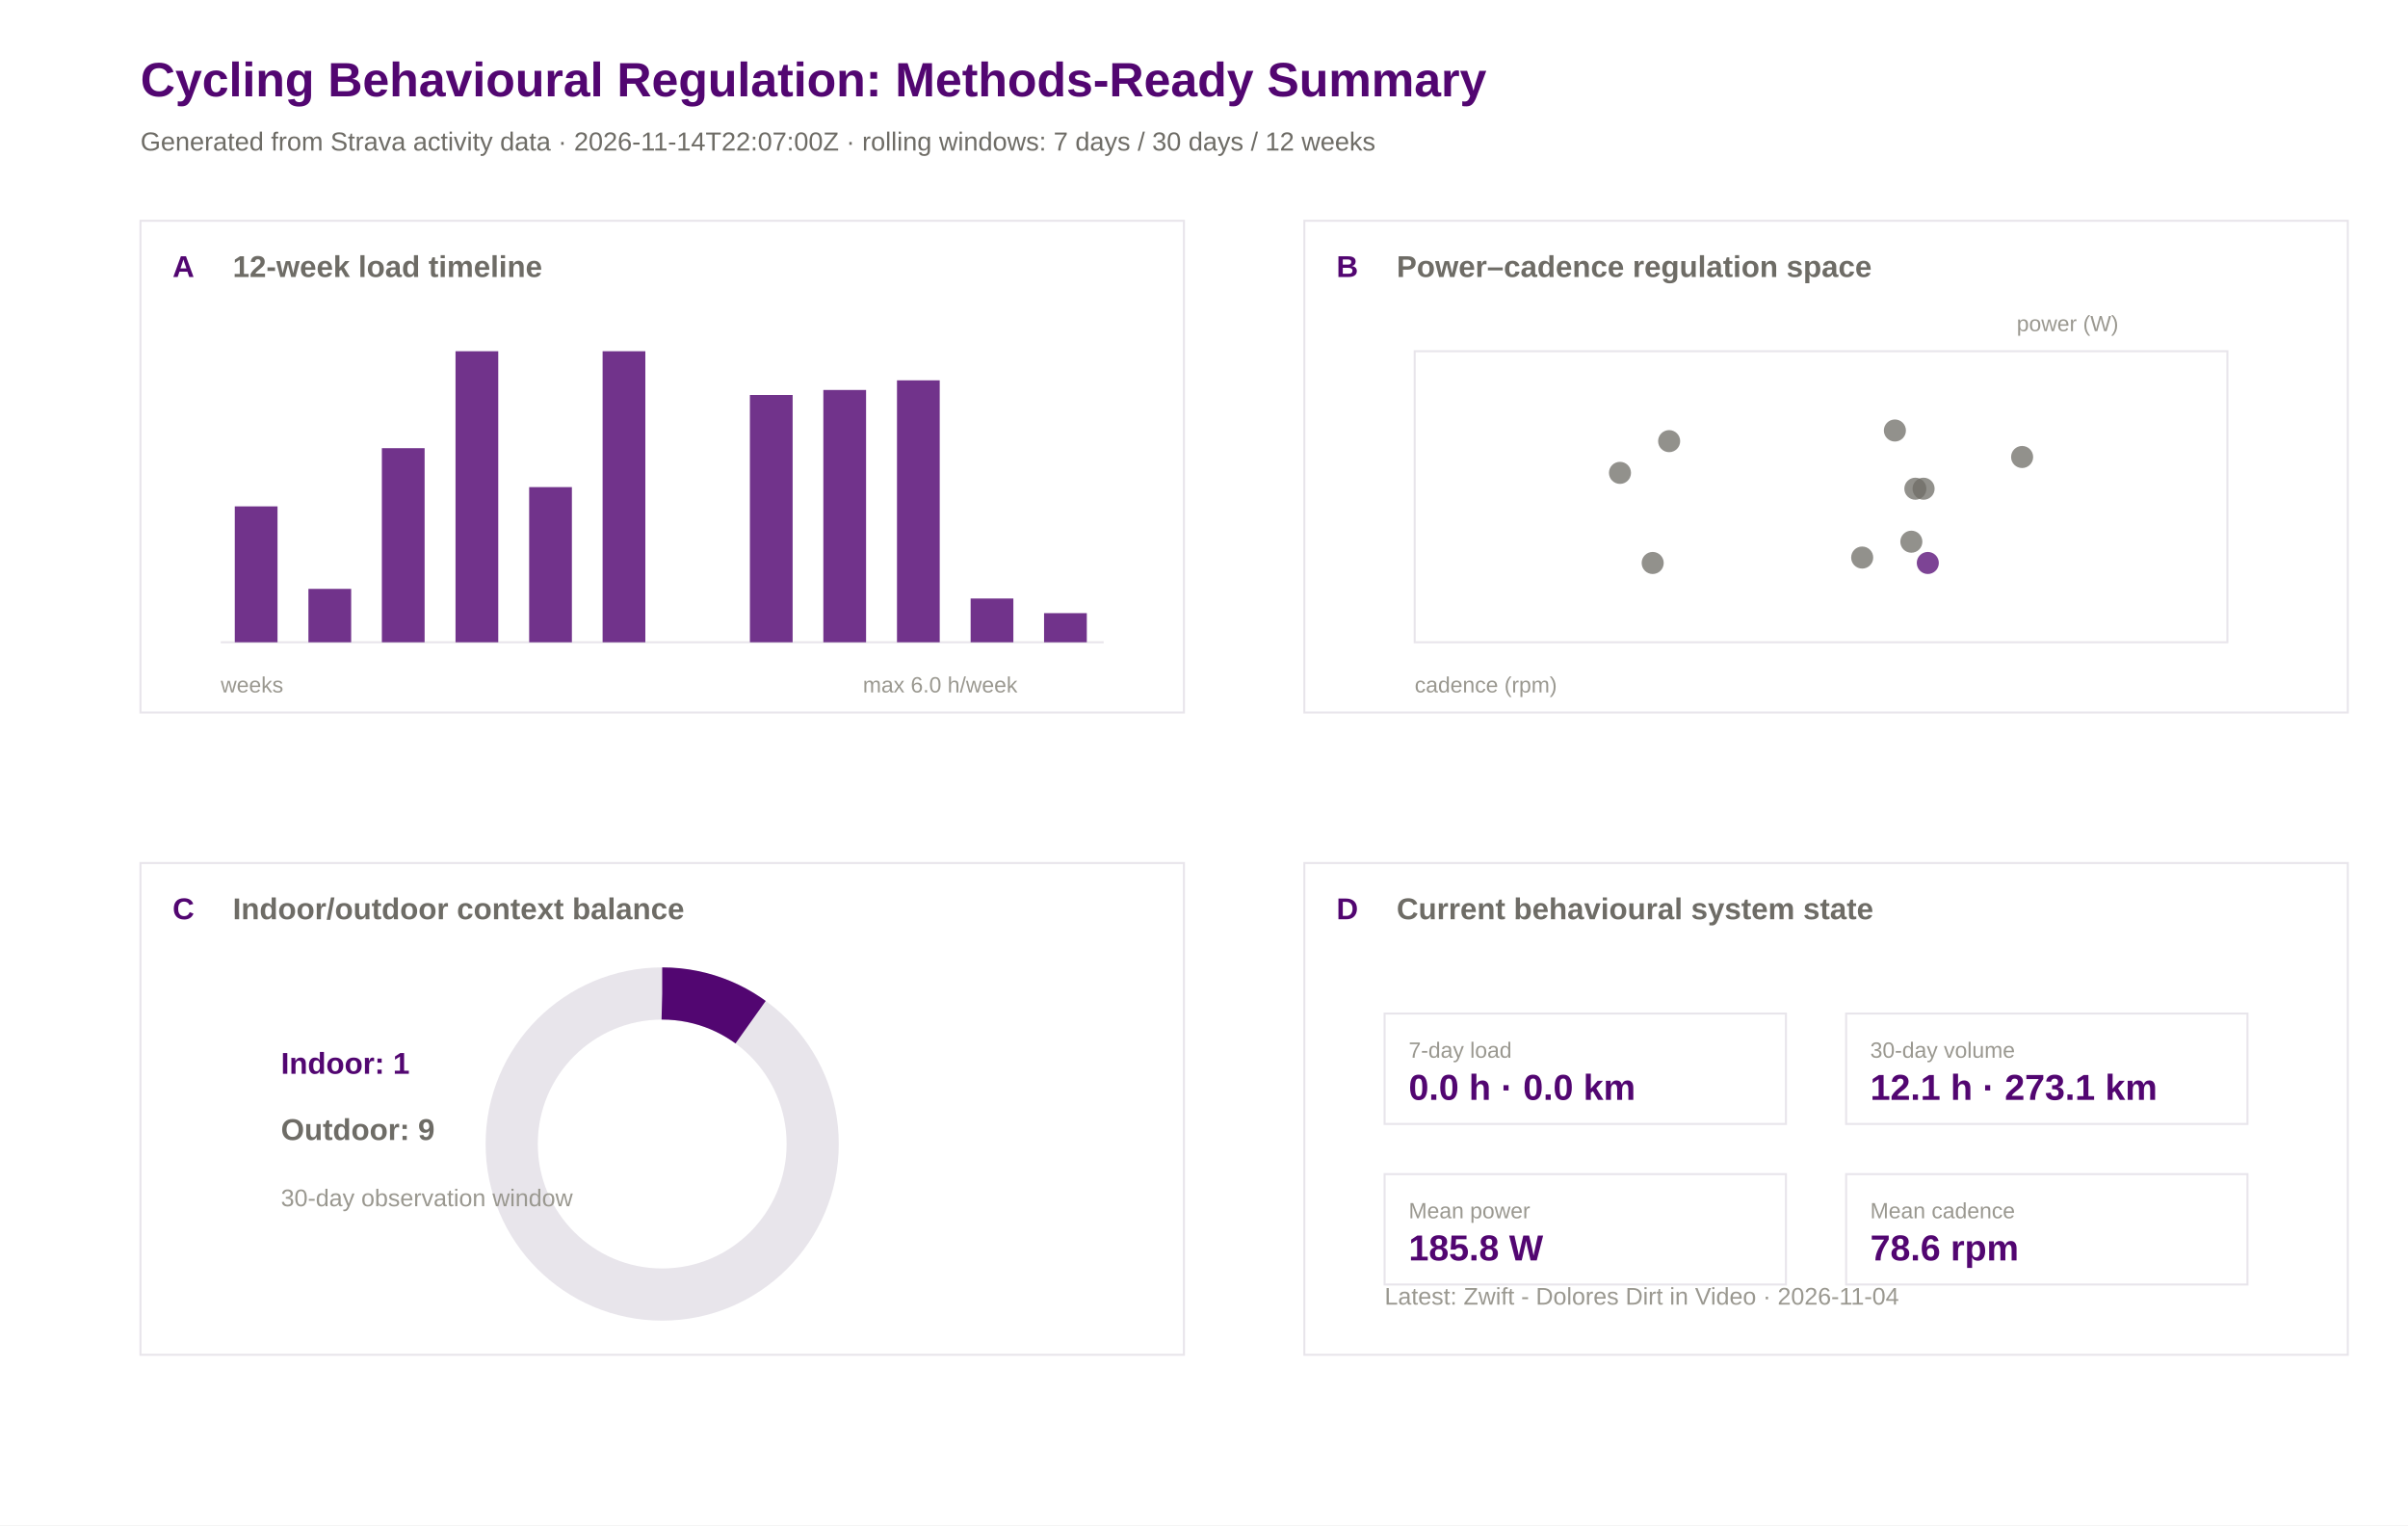
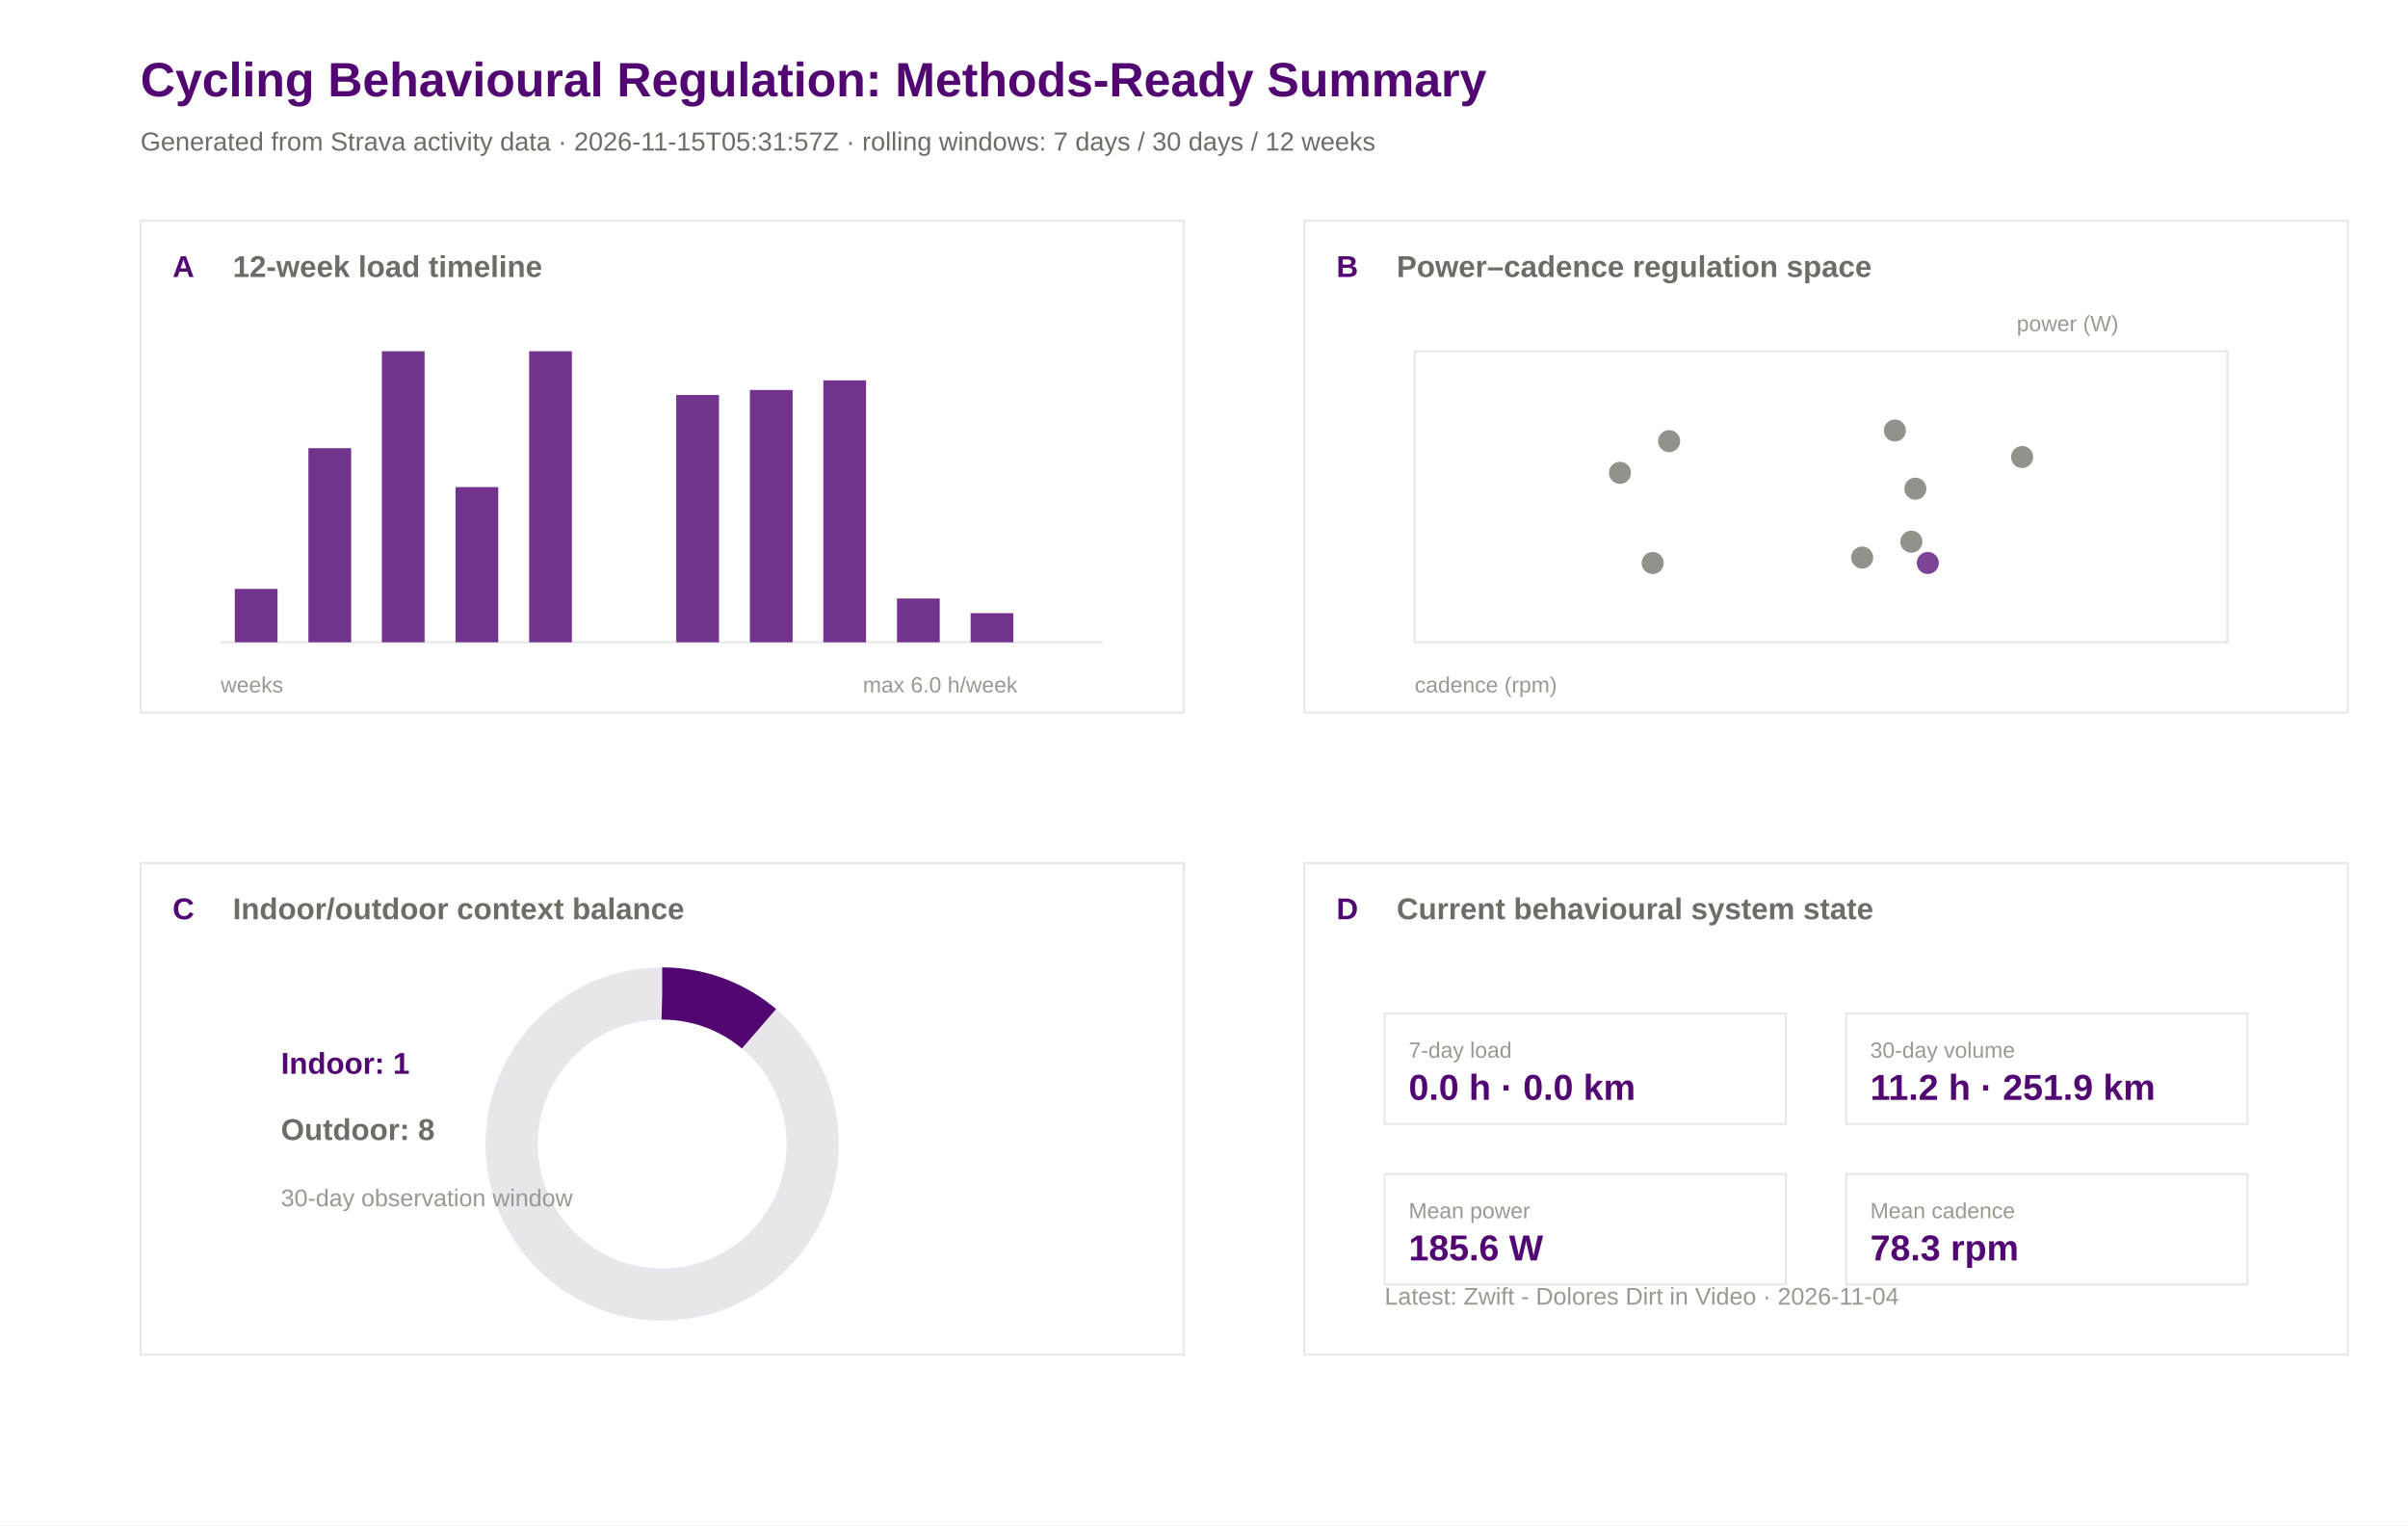
<svg xmlns="http://www.w3.org/2000/svg" width="1200" height="760" viewBox="0 0 1200 760">
  <rect width="100%" height="100%" fill="#ffffff" />
  <text x="70.0" y="48.0" font-family="Arial" font-size="24" font-weight="600" fill="#520671">Cycling Behavioural Regulation: Methods-Ready Summary</text>
-   <text x="70.0" y="75.0" font-family="Arial" font-size="13" font-weight="400" fill="#6e6c66">Generated from Strava activity data · 2026-11-14T22:07:00Z · rolling windows: 7 days / 30 days / 12 weeks</text>
+   <text x="70.0" y="75.0" font-family="Arial" font-size="13" font-weight="400" fill="#6e6c66">Generated from Strava activity data · 2026-11-15T05:31:57Z · rolling windows: 7 days / 30 days / 12 weeks</text>
  <rect x="70" y="110" width="520" height="245" fill="#ffffff" stroke="#e8e5eb" stroke-width="1" />
  <text x="86.0" y="138.0" font-family="Arial" font-size="15" font-weight="600" fill="#520671">A</text>
  <text x="116.0" y="138.0" font-family="Arial" font-size="15" font-weight="600" fill="#6e6c66">12-week load timeline</text>
  <rect x="650" y="110" width="520" height="245" fill="#ffffff" stroke="#e8e5eb" stroke-width="1" />
  <text x="666.0" y="138.0" font-family="Arial" font-size="15" font-weight="600" fill="#520671">B</text>
  <text x="696.0" y="138.0" font-family="Arial" font-size="15" font-weight="600" fill="#6e6c66">Power–cadence regulation space</text>
  <rect x="70" y="430" width="520" height="245" fill="#ffffff" stroke="#e8e5eb" stroke-width="1" />
  <text x="86.0" y="458.0" font-family="Arial" font-size="15" font-weight="600" fill="#520671">C</text>
  <text x="116.0" y="458.0" font-family="Arial" font-size="15" font-weight="600" fill="#6e6c66">Indoor/outdoor context balance</text>
  <rect x="650" y="430" width="520" height="245" fill="#ffffff" stroke="#e8e5eb" stroke-width="1" />
  <text x="666.0" y="458.0" font-family="Arial" font-size="15" font-weight="600" fill="#520671">D</text>
  <text x="696.0" y="458.0" font-family="Arial" font-size="15" font-weight="600" fill="#6e6c66">Current behavioural system state</text>
  <line x1="110" y1="320" x2="550" y2="320" stroke="#e8e5eb" />
-   <rect x="117.0" y="252.3" width="21.3" height="67.7" fill="#520671" opacity="0.82" />
-   <rect x="153.7" y="293.4" width="21.3" height="26.6" fill="#520671" opacity="0.82" />
-   <rect x="190.3" y="223.3" width="21.3" height="96.7" fill="#520671" opacity="0.82" />
-   <rect x="227.0" y="175.0" width="21.3" height="145.0" fill="#520671" opacity="0.82" />
-   <rect x="263.7" y="242.7" width="21.3" height="77.3" fill="#520671" opacity="0.82" />
-   <rect x="300.3" y="175.0" width="21.3" height="145.0" fill="#520671" opacity="0.82" />
-   <rect x="337.0" y="320.0" width="21.3" height="0.0" fill="#520671" opacity="0.82" />
-   <rect x="373.7" y="196.8" width="21.3" height="123.2" fill="#520671" opacity="0.82" />
-   <rect x="410.3" y="194.3" width="21.3" height="125.7" fill="#520671" opacity="0.82" />
-   <rect x="447.0" y="189.5" width="21.3" height="130.5" fill="#520671" opacity="0.82" />
-   <rect x="483.7" y="298.2" width="21.3" height="21.8" fill="#520671" opacity="0.82" />
-   <rect x="520.3" y="305.5" width="21.3" height="14.5" fill="#520671" opacity="0.82" />
+   <rect x="117.0" y="293.4" width="21.3" height="26.6" fill="#520671" opacity="0.82" />
+   <rect x="153.7" y="223.3" width="21.3" height="96.7" fill="#520671" opacity="0.82" />
+   <rect x="190.3" y="175.0" width="21.3" height="145.0" fill="#520671" opacity="0.82" />
+   <rect x="227.0" y="242.7" width="21.3" height="77.3" fill="#520671" opacity="0.82" />
+   <rect x="263.7" y="175.0" width="21.3" height="145.0" fill="#520671" opacity="0.82" />
+   <rect x="300.3" y="320.0" width="21.3" height="0.0" fill="#520671" opacity="0.82" />
+   <rect x="337.0" y="196.8" width="21.3" height="123.2" fill="#520671" opacity="0.82" />
+   <rect x="373.7" y="194.3" width="21.3" height="125.7" fill="#520671" opacity="0.82" />
+   <rect x="410.3" y="189.5" width="21.3" height="130.5" fill="#520671" opacity="0.82" />
+   <rect x="447.0" y="298.2" width="21.3" height="21.8" fill="#520671" opacity="0.82" />
+   <rect x="483.7" y="305.5" width="21.3" height="14.5" fill="#520671" opacity="0.82" />
+   <rect x="520.3" y="320.0" width="21.3" height="0.0" fill="#520671" opacity="0.82" />
  <text x="110.0" y="345.0" font-family="Arial" font-size="11" font-weight="400" fill="#9a9890">weeks</text>
  <text x="430.0" y="345.0" font-family="Arial" font-size="11" font-weight="400" fill="#9a9890">max 6.0 h/week</text>
  <rect x="705" y="175" width="405" height="145" fill="#ffffff" stroke="#e8e5eb" />
-   <circle cx="958.6" cy="243.5" r="5.5" fill="#6e6c66" opacity="0.75" />
  <circle cx="952.5" cy="269.9" r="5.5" fill="#6e6c66" opacity="0.75" />
  <circle cx="928.0" cy="277.8" r="5.5" fill="#6e6c66" opacity="0.75" />
  <circle cx="954.5" cy="243.5" r="5.5" fill="#6e6c66" opacity="0.75" />
  <circle cx="831.8" cy="219.8" r="5.5" fill="#6e6c66" opacity="0.75" />
  <circle cx="807.3" cy="235.6" r="5.5" fill="#6e6c66" opacity="0.75" />
  <circle cx="823.6" cy="280.5" r="5.5" fill="#6e6c66" opacity="0.75" />
  <circle cx="1007.7" cy="227.7" r="5.5" fill="#6e6c66" opacity="0.75" />
  <circle cx="944.3" cy="214.5" r="5.5" fill="#6e6c66" opacity="0.75" />
  <circle cx="960.7" cy="280.5" r="5.5" fill="#520671" opacity="0.75" />
  <text x="705.0" y="345.0" font-family="Arial" font-size="11" font-weight="400" fill="#9a9890">cadence (rpm)</text>
  <text x="1005.0" y="165.0" font-family="Arial" font-size="11" font-weight="400" fill="#9a9890">power (W)</text>
  <circle cx="330" cy="570" r="75" fill="none" stroke="#e8e5eb" stroke-width="26" />
-   <circle cx="330" cy="570" r="75" fill="none" stroke="#520671" stroke-width="26" stroke-dasharray="47.1 471.2" transform="rotate(-90 330 570)" />
+   <circle cx="330" cy="570" r="75" fill="none" stroke="#520671" stroke-width="26" stroke-dasharray="52.4 471.2" transform="rotate(-90 330 570)" />
  <text x="140.0" y="535.0" font-family="Arial" font-size="15" font-weight="600" fill="#520671">Indoor: 1</text>
-   <text x="140.0" y="568.0" font-family="Arial" font-size="15" font-weight="600" fill="#6e6c66">Outdoor: 9</text>
+   <text x="140.0" y="568.0" font-family="Arial" font-size="15" font-weight="600" fill="#6e6c66">Outdoor: 8</text>
  <text x="140.0" y="601.0" font-family="Arial" font-size="12" font-weight="400" fill="#9a9890">30-day observation window</text>
  <rect x="690" y="505" width="200" height="55" fill="#ffffff" stroke="#e8e5eb" />
  <text x="702.0" y="527.0" font-family="Arial" font-size="11" font-weight="500" fill="#9a9890">7-day load</text>
  <text x="702.0" y="548.0" font-family="Arial" font-size="18" font-weight="600" fill="#520671">0.0 h · 0.0 km</text>
  <rect x="920" y="505" width="200" height="55" fill="#ffffff" stroke="#e8e5eb" />
  <text x="932.0" y="527.0" font-family="Arial" font-size="11" font-weight="500" fill="#9a9890">30-day volume</text>
-   <text x="932.0" y="548.0" font-family="Arial" font-size="18" font-weight="600" fill="#520671">12.1 h · 273.1 km</text>
+   <text x="932.0" y="548.0" font-family="Arial" font-size="18" font-weight="600" fill="#520671">11.2 h · 251.9 km</text>
  <rect x="690" y="585" width="200" height="55" fill="#ffffff" stroke="#e8e5eb" />
  <text x="702.0" y="607.0" font-family="Arial" font-size="11" font-weight="500" fill="#9a9890">Mean power</text>
-   <text x="702.0" y="628.0" font-family="Arial" font-size="18" font-weight="600" fill="#520671">185.8 W</text>
+   <text x="702.0" y="628.0" font-family="Arial" font-size="18" font-weight="600" fill="#520671">185.6 W</text>
  <rect x="920" y="585" width="200" height="55" fill="#ffffff" stroke="#e8e5eb" />
  <text x="932.0" y="607.0" font-family="Arial" font-size="11" font-weight="500" fill="#9a9890">Mean cadence</text>
-   <text x="932.0" y="628.0" font-family="Arial" font-size="18" font-weight="600" fill="#520671">78.6 rpm</text>
+   <text x="932.0" y="628.0" font-family="Arial" font-size="18" font-weight="600" fill="#520671">78.3 rpm</text>
  <text x="690.0" y="650.0" font-family="Arial" font-size="12" font-weight="400" fill="#9a9890">Latest: Zwift - Dolores Dirt in Video · 2026-11-04</text>
</svg>
